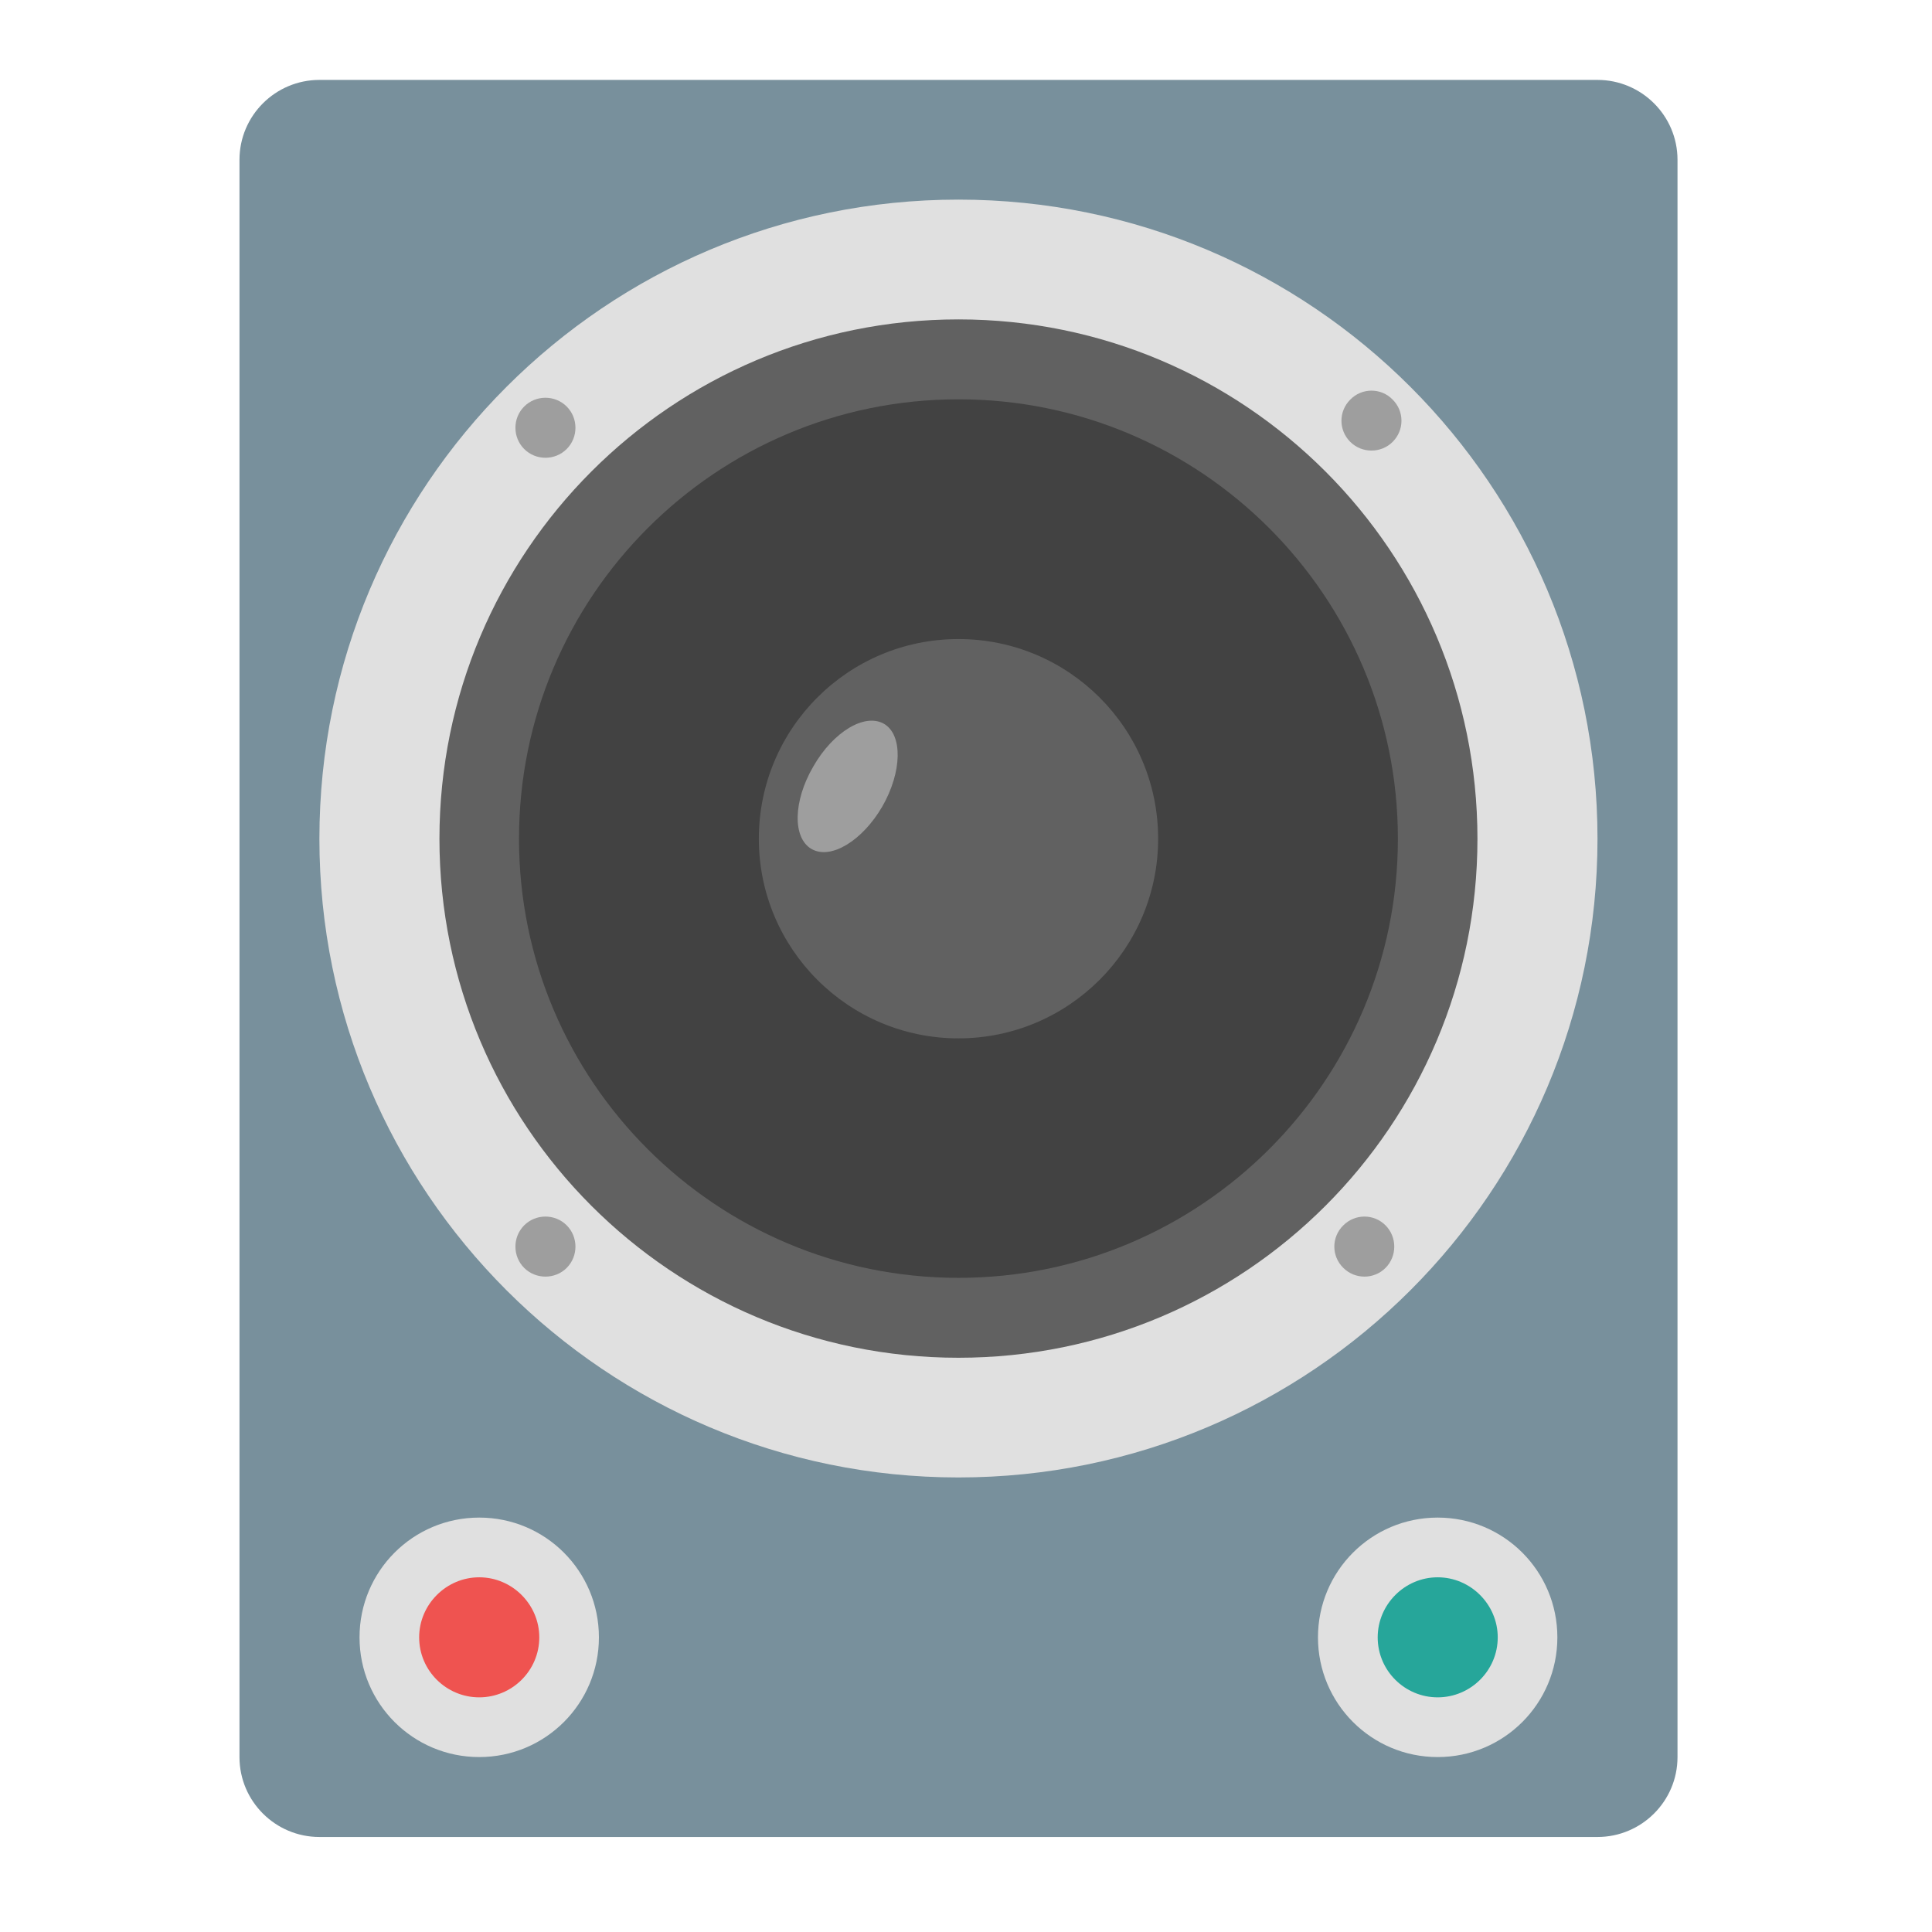
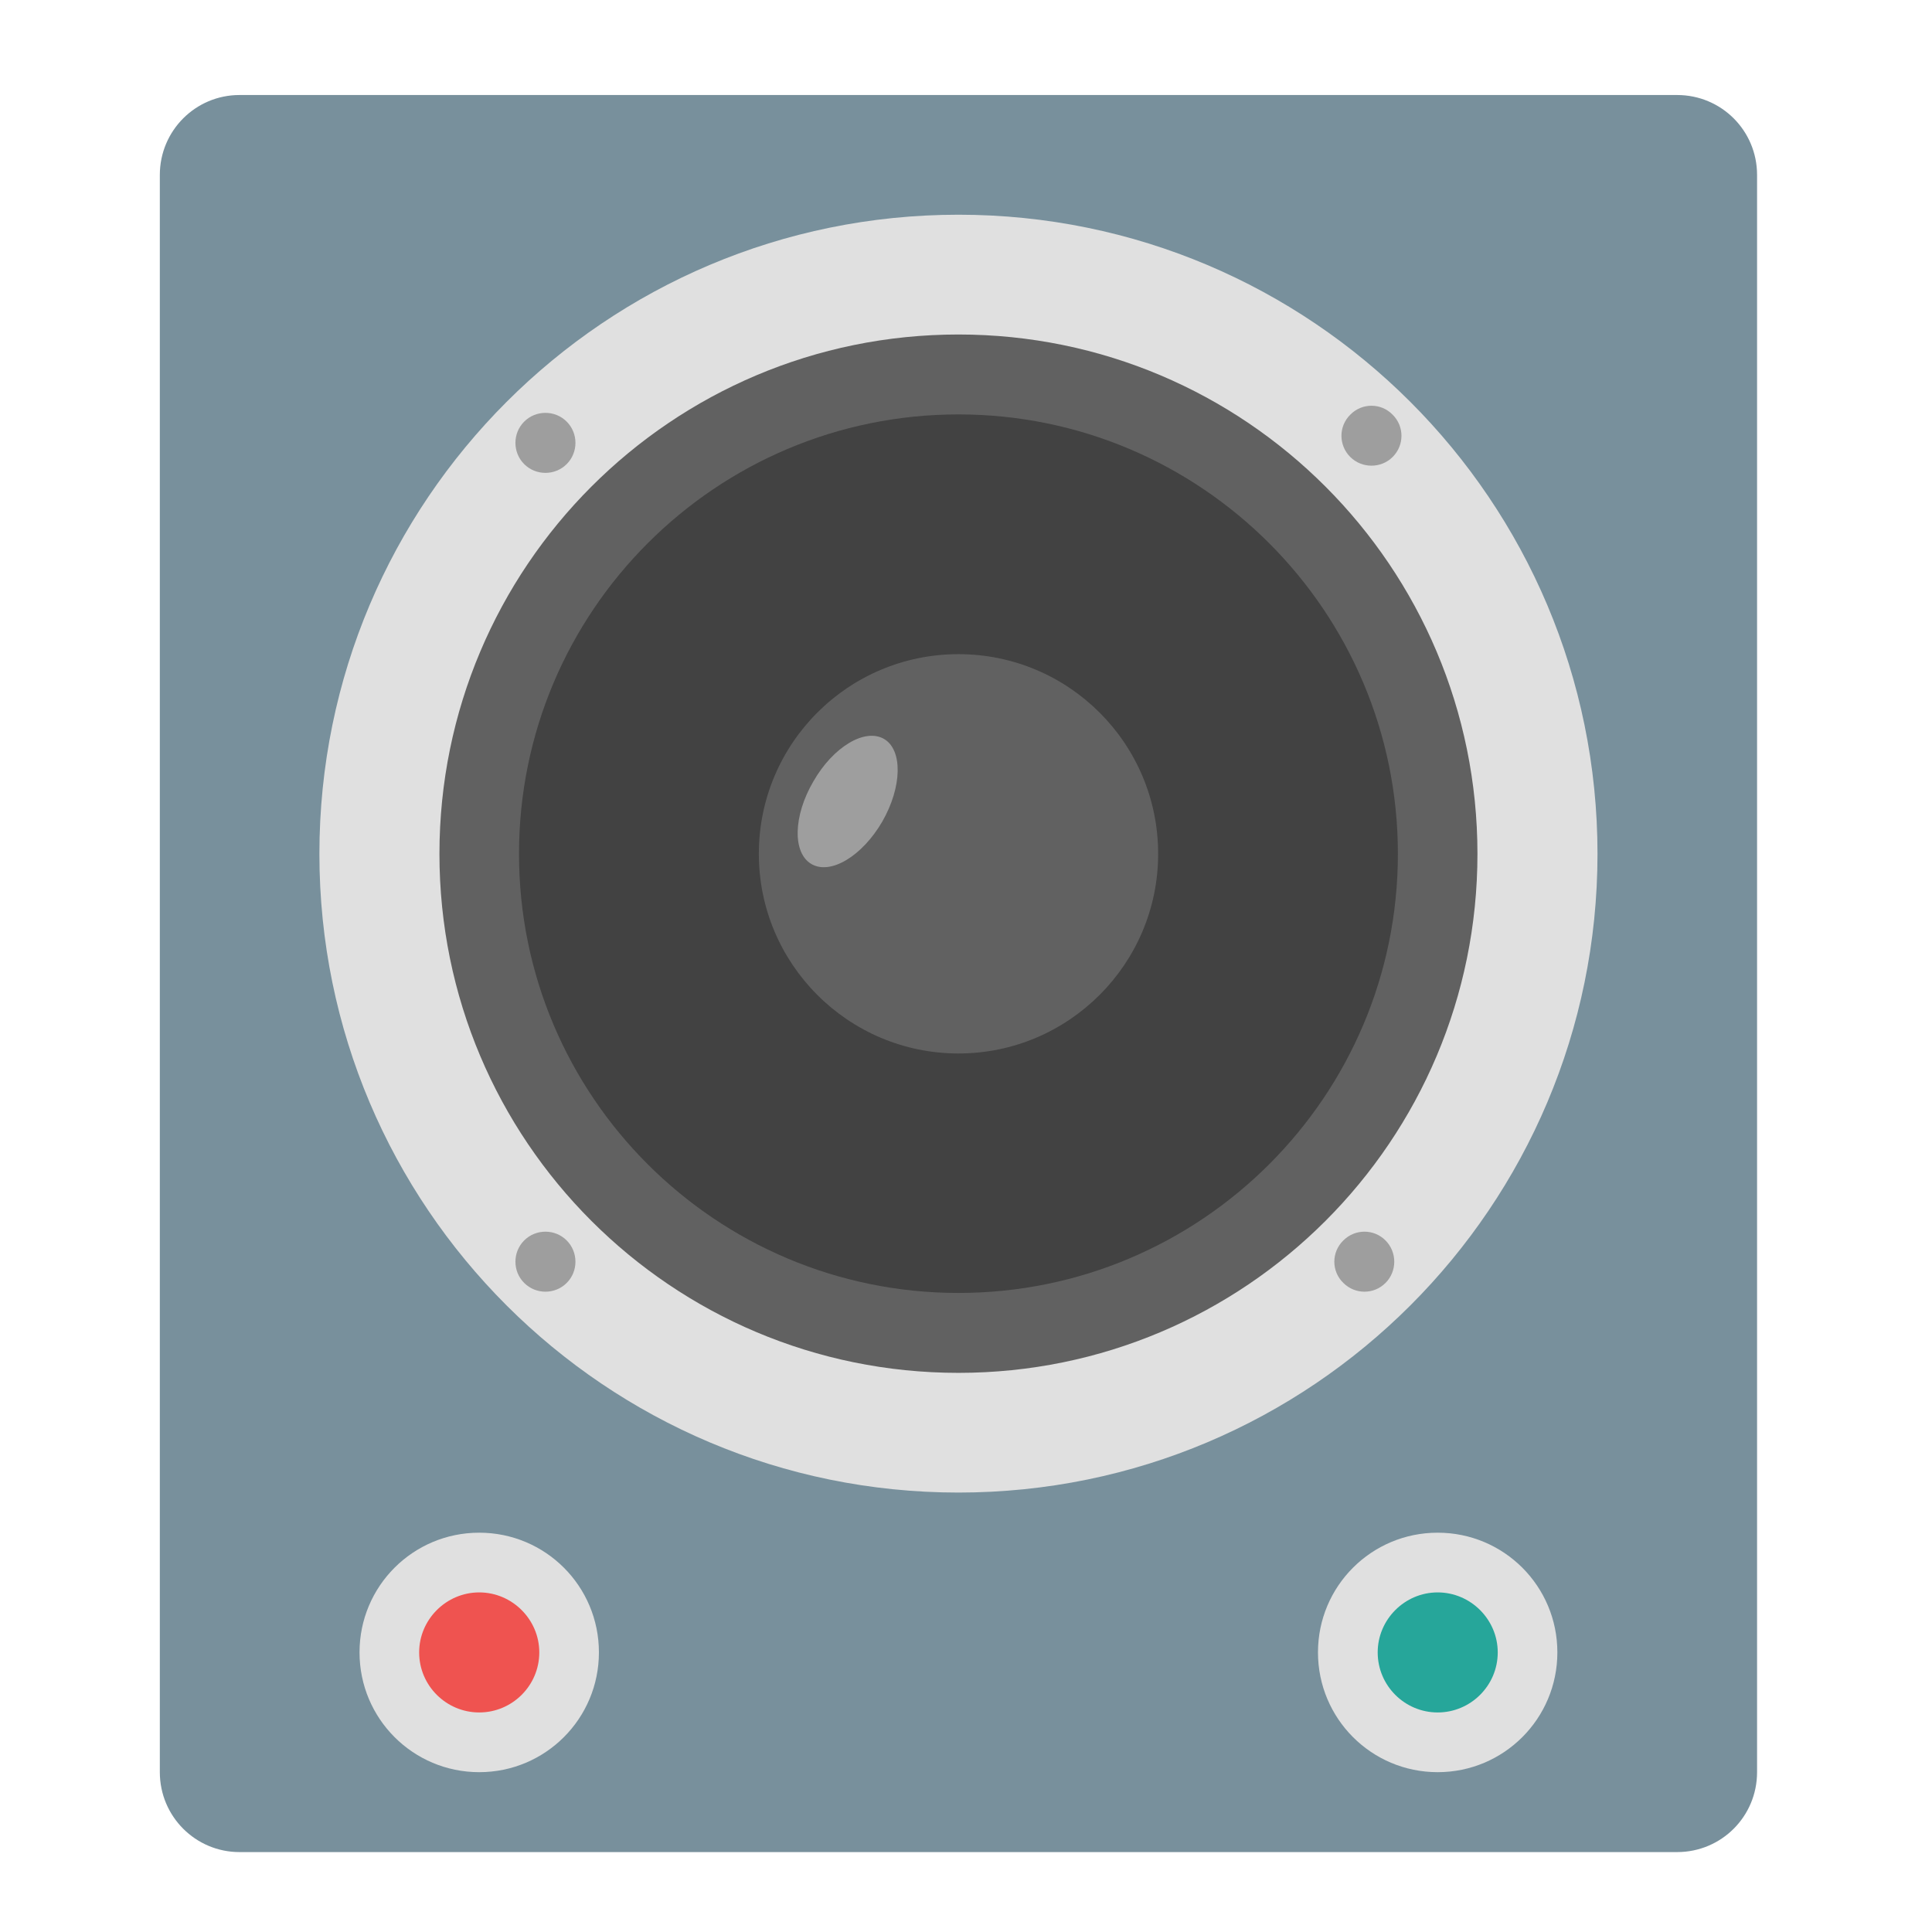
<svg xmlns="http://www.w3.org/2000/svg" width="22px" height="22px" viewBox="0 0 22 22" version="1.1">
  <g id="surface1">
-     <path style=" stroke:none;fill-rule:nonzero;fill:rgb(47.059%,56.471%,61.176%);fill-opacity:1;" d="M 3.637 0.91 L 18.191 0.91 C 18.691 0.91 19.102 1.316 19.102 1.82 L 19.102 20.008 C 19.102 20.512 18.691 20.918 18.191 20.918 L 3.637 20.918 C 3.137 20.918 2.727 20.512 2.727 20.008 L 2.727 1.82 C 2.727 1.316 3.137 0.91 3.637 0.91 Z M 3.637 0.91 " />
-     <path style=" stroke:none;fill-rule:nonzero;fill:rgb(87.843%,87.843%,87.843%);fill-opacity:1;" d="M 10.914 2.273 C 14.934 2.273 18.191 5.531 18.191 9.551 C 18.191 13.566 14.934 16.824 10.914 16.824 C 6.895 16.824 3.637 13.566 3.637 9.551 C 3.637 5.531 6.895 2.273 10.914 2.273 Z M 10.914 2.273 " />
-     <path style=" stroke:none;fill-rule:nonzero;fill:rgb(38.039%,38.039%,38.039%);fill-opacity:1;" d="M 10.914 3.637 C 14.18 3.637 16.824 6.285 16.824 9.551 C 16.824 12.816 14.18 15.461 10.914 15.461 C 7.648 15.461 5.004 12.816 5.004 9.551 C 5.004 6.285 7.648 3.637 10.914 3.637 Z M 10.914 3.637 " />
-     <path style=" stroke:none;fill-rule:nonzero;fill:rgb(25.882%,25.882%,25.882%);fill-opacity:1;" d="M 10.914 4.547 C 13.676 4.547 15.918 6.789 15.918 9.551 C 15.918 12.312 13.676 14.551 10.914 14.551 C 8.152 14.551 5.91 12.312 5.91 9.551 C 5.91 6.789 8.152 4.547 10.914 4.547 Z M 10.914 4.547 " />
-     <path style=" stroke:none;fill-rule:nonzero;fill:rgb(38.039%,38.039%,38.039%);fill-opacity:1;" d="M 10.914 7.277 C 12.168 7.277 13.188 8.293 13.188 9.551 C 13.188 10.805 12.168 11.824 10.914 11.824 C 9.66 11.824 8.641 10.805 8.641 9.551 C 8.641 8.293 9.66 7.277 10.914 7.277 Z M 10.914 7.277 " />
-     <path style=" stroke:none;fill-rule:nonzero;fill:rgb(61.961%,61.961%,61.961%);fill-opacity:1;" d="M 15.859 4.551 C 15.992 4.684 15.992 4.898 15.859 5.031 C 15.727 5.164 15.508 5.164 15.375 5.031 C 15.242 4.898 15.242 4.684 15.375 4.551 C 15.508 4.414 15.727 4.414 15.859 4.551 Z M 15.859 4.551 " />
-     <path style=" stroke:none;fill-rule:nonzero;fill:rgb(61.961%,61.961%,61.961%);fill-opacity:1;" d="M 15.777 13.953 C 15.91 14.086 15.91 14.305 15.777 14.438 C 15.645 14.57 15.43 14.57 15.297 14.438 C 15.16 14.305 15.16 14.086 15.297 13.953 C 15.43 13.82 15.645 13.82 15.777 13.953 Z M 15.777 13.953 " />
-     <path style=" stroke:none;fill-rule:nonzero;fill:rgb(61.961%,61.961%,61.961%);fill-opacity:1;" d="M 6.453 4.629 C 6.586 4.762 6.586 4.98 6.453 5.113 C 6.32 5.246 6.102 5.246 5.969 5.113 C 5.836 4.98 5.836 4.762 5.969 4.629 C 6.102 4.496 6.32 4.496 6.453 4.629 Z M 6.453 4.629 " />
-     <path style=" stroke:none;fill-rule:nonzero;fill:rgb(61.961%,61.961%,61.961%);fill-opacity:1;" d="M 6.453 13.953 C 6.586 14.086 6.586 14.305 6.453 14.438 C 6.32 14.57 6.102 14.57 5.969 14.438 C 5.836 14.305 5.836 14.086 5.969 13.953 C 6.102 13.82 6.32 13.82 6.453 13.953 Z M 6.453 13.953 " />
-     <path style=" stroke:none;fill-rule:nonzero;fill:rgb(87.843%,87.843%,87.843%);fill-opacity:1;" d="M 5.457 17.281 C 6.211 17.281 6.82 17.891 6.82 18.645 C 6.82 19.398 6.211 20.008 5.457 20.008 C 4.703 20.008 4.094 19.398 4.094 18.645 C 4.094 17.891 4.703 17.281 5.457 17.281 Z M 5.457 17.281 " />
-     <path style=" stroke:none;fill-rule:nonzero;fill:rgb(87.843%,87.843%,87.843%);fill-opacity:1;" d="M 16.371 17.281 C 17.125 17.281 17.734 17.891 17.734 18.645 C 17.734 19.398 17.125 20.008 16.371 20.008 C 15.617 20.008 15.008 19.398 15.008 18.645 C 15.008 17.891 15.617 17.281 16.371 17.281 Z M 16.371 17.281 " />
-     <path style=" stroke:none;fill-rule:nonzero;fill:rgb(93.725%,32.549%,31.373%);fill-opacity:1;" d="M 5.457 17.961 C 5.832 17.961 6.141 18.27 6.141 18.645 C 6.141 19.023 5.832 19.328 5.457 19.328 C 5.082 19.328 4.773 19.023 4.773 18.645 C 4.773 18.27 5.082 17.961 5.457 17.961 Z M 5.457 17.961 " />
-     <path style=" stroke:none;fill-rule:nonzero;fill:rgb(14.902%,65.098%,60.392%);fill-opacity:1;" d="M 16.371 17.961 C 16.746 17.961 17.055 18.27 17.055 18.645 C 17.055 19.023 16.746 19.328 16.371 19.328 C 15.996 19.328 15.688 19.023 15.688 18.645 C 15.688 18.27 15.996 17.961 16.371 17.961 Z M 16.371 17.961 " />
-     <path style=" stroke:none;fill-rule:nonzero;fill:rgb(61.961%,61.961%,61.961%);fill-opacity:1;" d="M 10.066 8.242 C 10.281 8.367 10.273 8.789 10.047 9.184 C 9.82 9.574 9.461 9.793 9.242 9.668 C 9.023 9.543 9.031 9.121 9.262 8.727 C 9.488 8.332 9.848 8.117 10.066 8.242 Z M 10.066 8.242 " />
+     <path style=" stroke:none;fill-rule:nonzero;fill:rgb(47.059%,56.471%,61.176%);fill-opacity:1;" d="M 2.727 1.082 L 19.098 1.082 C 19.602 1.082 20.008 1.488 20.008 1.992 L 20.008 20.18 C 20.008 20.684 19.602 21.09 19.098 21.09 L 2.727 21.09 C 2.227 21.09 1.82 20.684 1.82 20.18 L 1.82 1.992 C 1.82 1.488 2.227 1.082 2.727 1.082 Z M 2.727 1.082 " />
+     <path style=" stroke:none;fill-rule:nonzero;fill:rgb(87.843%,87.843%,87.843%);fill-opacity:1;" d="M 10.914 2.445 C 14.934 2.445 18.191 5.703 18.191 9.723 C 18.191 13.738 14.934 16.996 10.914 16.996 C 6.895 16.996 3.637 13.738 3.637 9.723 C 3.637 5.703 6.895 2.445 10.914 2.445 Z M 10.914 2.445 " />
+     <path style=" stroke:none;fill-rule:nonzero;fill:rgb(38.039%,38.039%,38.039%);fill-opacity:1;" d="M 10.914 3.809 C 14.18 3.809 16.824 6.457 16.824 9.723 C 16.824 12.988 14.18 15.633 10.914 15.633 C 7.648 15.633 5.004 12.988 5.004 9.723 C 5.004 6.457 7.648 3.809 10.914 3.809 Z M 10.914 3.809 " />
+     <path style=" stroke:none;fill-rule:nonzero;fill:rgb(25.882%,25.882%,25.882%);fill-opacity:1;" d="M 10.914 4.719 C 13.676 4.719 15.918 6.961 15.918 9.723 C 15.918 12.484 13.676 14.723 10.914 14.723 C 8.152 14.723 5.91 12.484 5.91 9.723 C 5.91 6.961 8.152 4.719 10.914 4.719 Z M 10.914 4.719 " />
+     <path style=" stroke:none;fill-rule:nonzero;fill:rgb(38.039%,38.039%,38.039%);fill-opacity:1;" d="M 10.914 7.449 C 12.168 7.449 13.188 8.465 13.188 9.723 C 13.188 10.977 12.168 11.996 10.914 11.996 C 9.66 11.996 8.641 10.977 8.641 9.723 C 8.641 8.465 9.66 7.449 10.914 7.449 Z M 10.914 7.449 " />
+     <path style=" stroke:none;fill-rule:nonzero;fill:rgb(61.961%,61.961%,61.961%);fill-opacity:1;" d="M 15.859 4.723 C 15.992 4.855 15.992 5.07 15.859 5.203 C 15.727 5.336 15.508 5.336 15.375 5.203 C 15.242 5.07 15.242 4.855 15.375 4.723 C 15.508 4.586 15.727 4.586 15.859 4.723 Z M 15.859 4.723 " />
+     <path style=" stroke:none;fill-rule:nonzero;fill:rgb(61.961%,61.961%,61.961%);fill-opacity:1;" d="M 15.777 14.125 C 15.91 14.258 15.91 14.477 15.777 14.609 C 15.645 14.742 15.43 14.742 15.297 14.609 C 15.16 14.477 15.16 14.258 15.297 14.125 C 15.43 13.992 15.645 13.992 15.777 14.125 Z M 15.777 14.125 " />
+     <path style=" stroke:none;fill-rule:nonzero;fill:rgb(61.961%,61.961%,61.961%);fill-opacity:1;" d="M 6.453 4.801 C 6.586 4.934 6.586 5.152 6.453 5.285 C 6.32 5.418 6.102 5.418 5.969 5.285 C 5.836 5.152 5.836 4.934 5.969 4.801 C 6.102 4.668 6.32 4.668 6.453 4.801 Z M 6.453 4.801 " />
+     <path style=" stroke:none;fill-rule:nonzero;fill:rgb(61.961%,61.961%,61.961%);fill-opacity:1;" d="M 6.453 14.125 C 6.586 14.258 6.586 14.477 6.453 14.609 C 6.32 14.742 6.102 14.742 5.969 14.609 C 5.836 14.477 5.836 14.258 5.969 14.125 C 6.102 13.992 6.32 13.992 6.453 14.125 Z M 6.453 14.125 " />
+     <path style=" stroke:none;fill-rule:nonzero;fill:rgb(87.843%,87.843%,87.843%);fill-opacity:1;" d="M 5.457 17.453 C 6.211 17.453 6.82 18.062 6.82 18.816 C 6.82 19.57 6.211 20.18 5.457 20.18 C 4.703 20.18 4.094 19.57 4.094 18.816 C 4.094 18.062 4.703 17.453 5.457 17.453 Z M 5.457 17.453 " />
+     <path style=" stroke:none;fill-rule:nonzero;fill:rgb(87.843%,87.843%,87.843%);fill-opacity:1;" d="M 16.371 17.453 C 17.125 17.453 17.734 18.062 17.734 18.816 C 17.734 19.57 17.125 20.18 16.371 20.18 C 15.617 20.18 15.008 19.57 15.008 18.816 C 15.008 18.062 15.617 17.453 16.371 17.453 Z M 16.371 17.453 " />
+     <path style=" stroke:none;fill-rule:nonzero;fill:rgb(93.725%,32.549%,31.373%);fill-opacity:1;" d="M 5.457 18.133 C 5.832 18.133 6.141 18.441 6.141 18.816 C 6.141 19.195 5.832 19.5 5.457 19.5 C 5.082 19.5 4.773 19.195 4.773 18.816 C 4.773 18.441 5.082 18.133 5.457 18.133 Z M 5.457 18.133 " />
+     <path style=" stroke:none;fill-rule:nonzero;fill:rgb(14.902%,65.098%,60.392%);fill-opacity:1;" d="M 16.371 18.133 C 16.746 18.133 17.055 18.441 17.055 18.816 C 17.055 19.195 16.746 19.5 16.371 19.5 C 15.996 19.5 15.688 19.195 15.688 18.816 C 15.688 18.441 15.996 18.133 16.371 18.133 Z M 16.371 18.133 " />
+     <path style=" stroke:none;fill-rule:nonzero;fill:rgb(61.961%,61.961%,61.961%);fill-opacity:1;" d="M 10.066 8.414 C 10.281 8.539 10.273 8.961 10.047 9.355 C 9.82 9.746 9.461 9.965 9.242 9.84 C 9.023 9.715 9.031 9.293 9.262 8.898 C 9.488 8.504 9.848 8.289 10.066 8.414 Z M 10.066 8.414 " />
  </g>
</svg>
